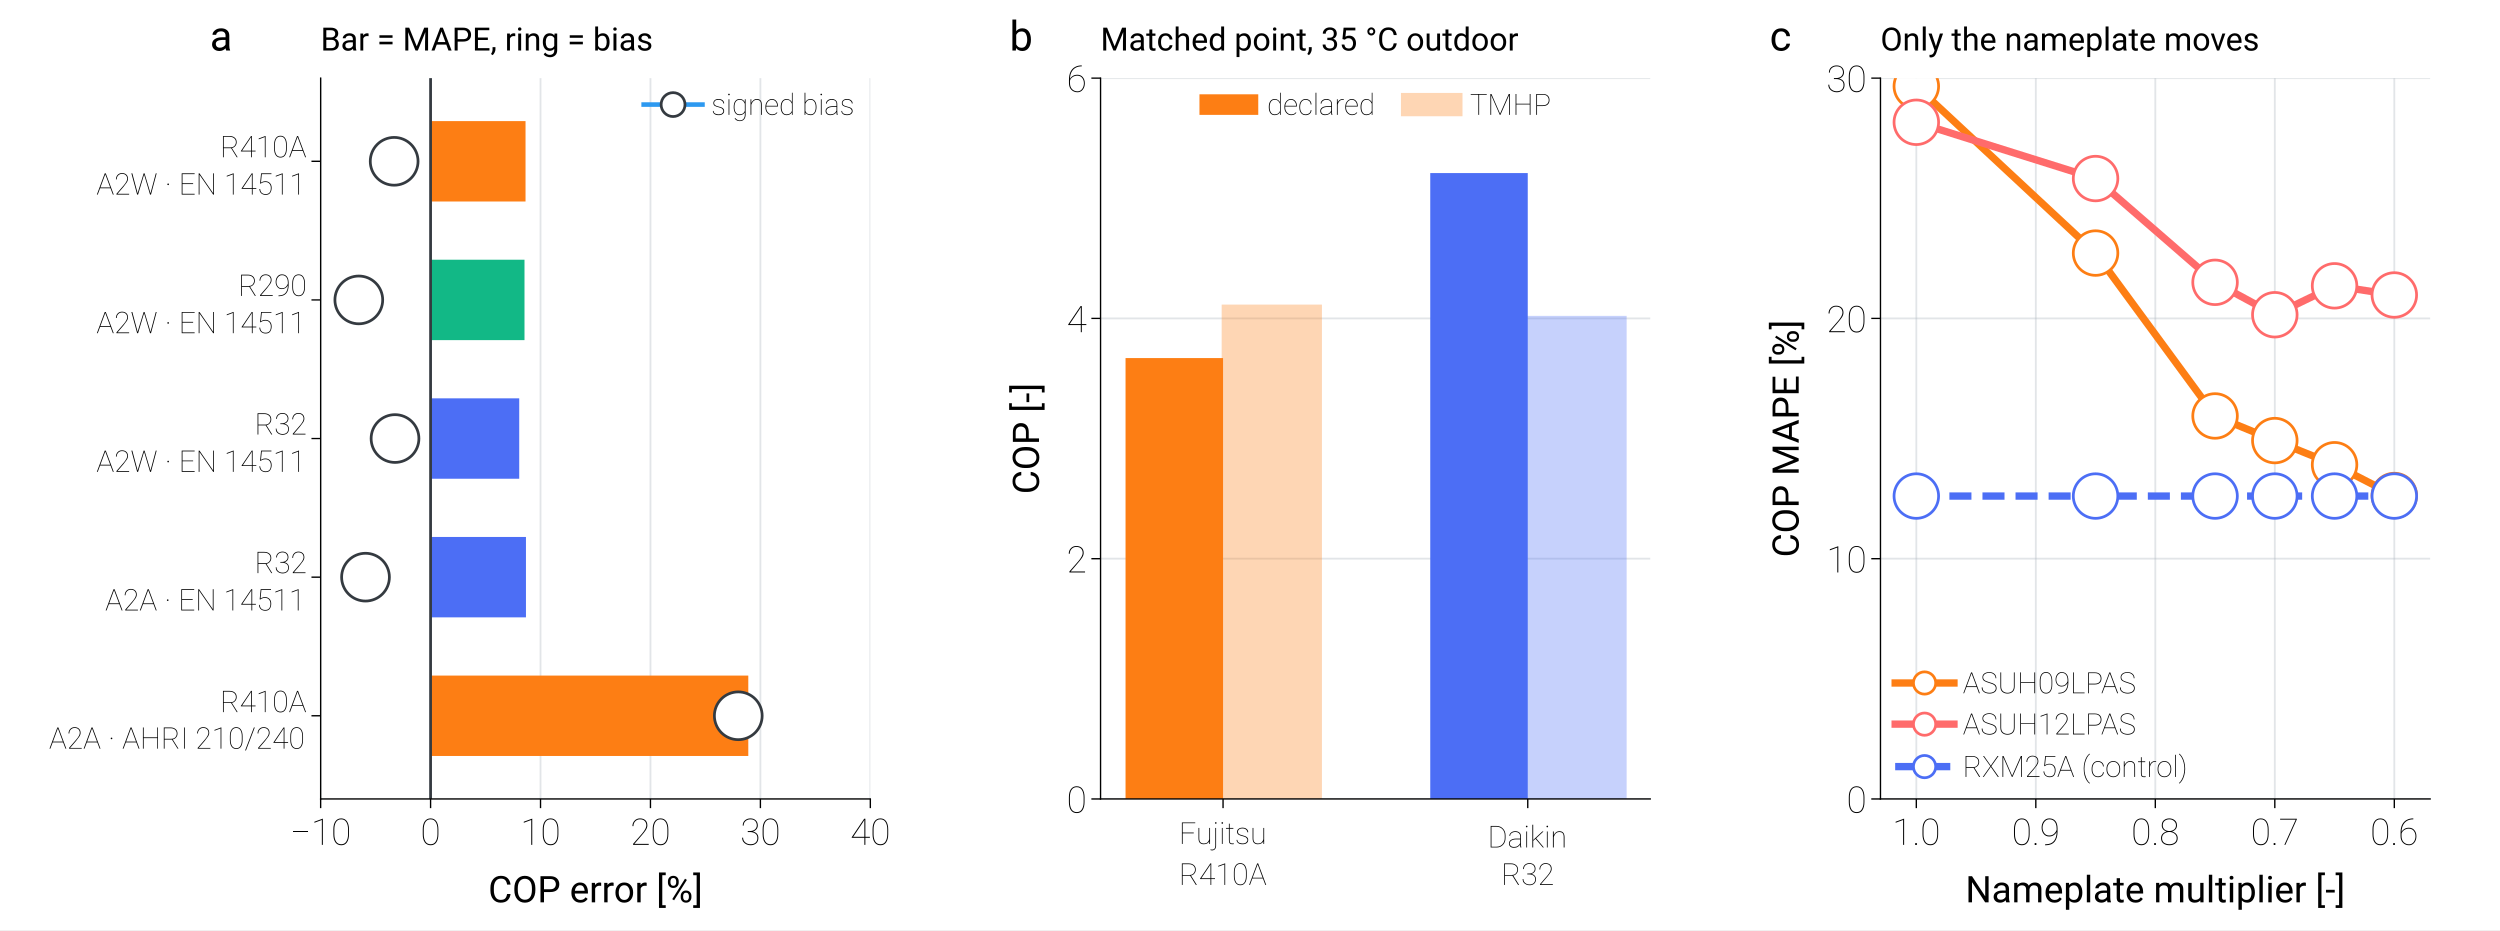
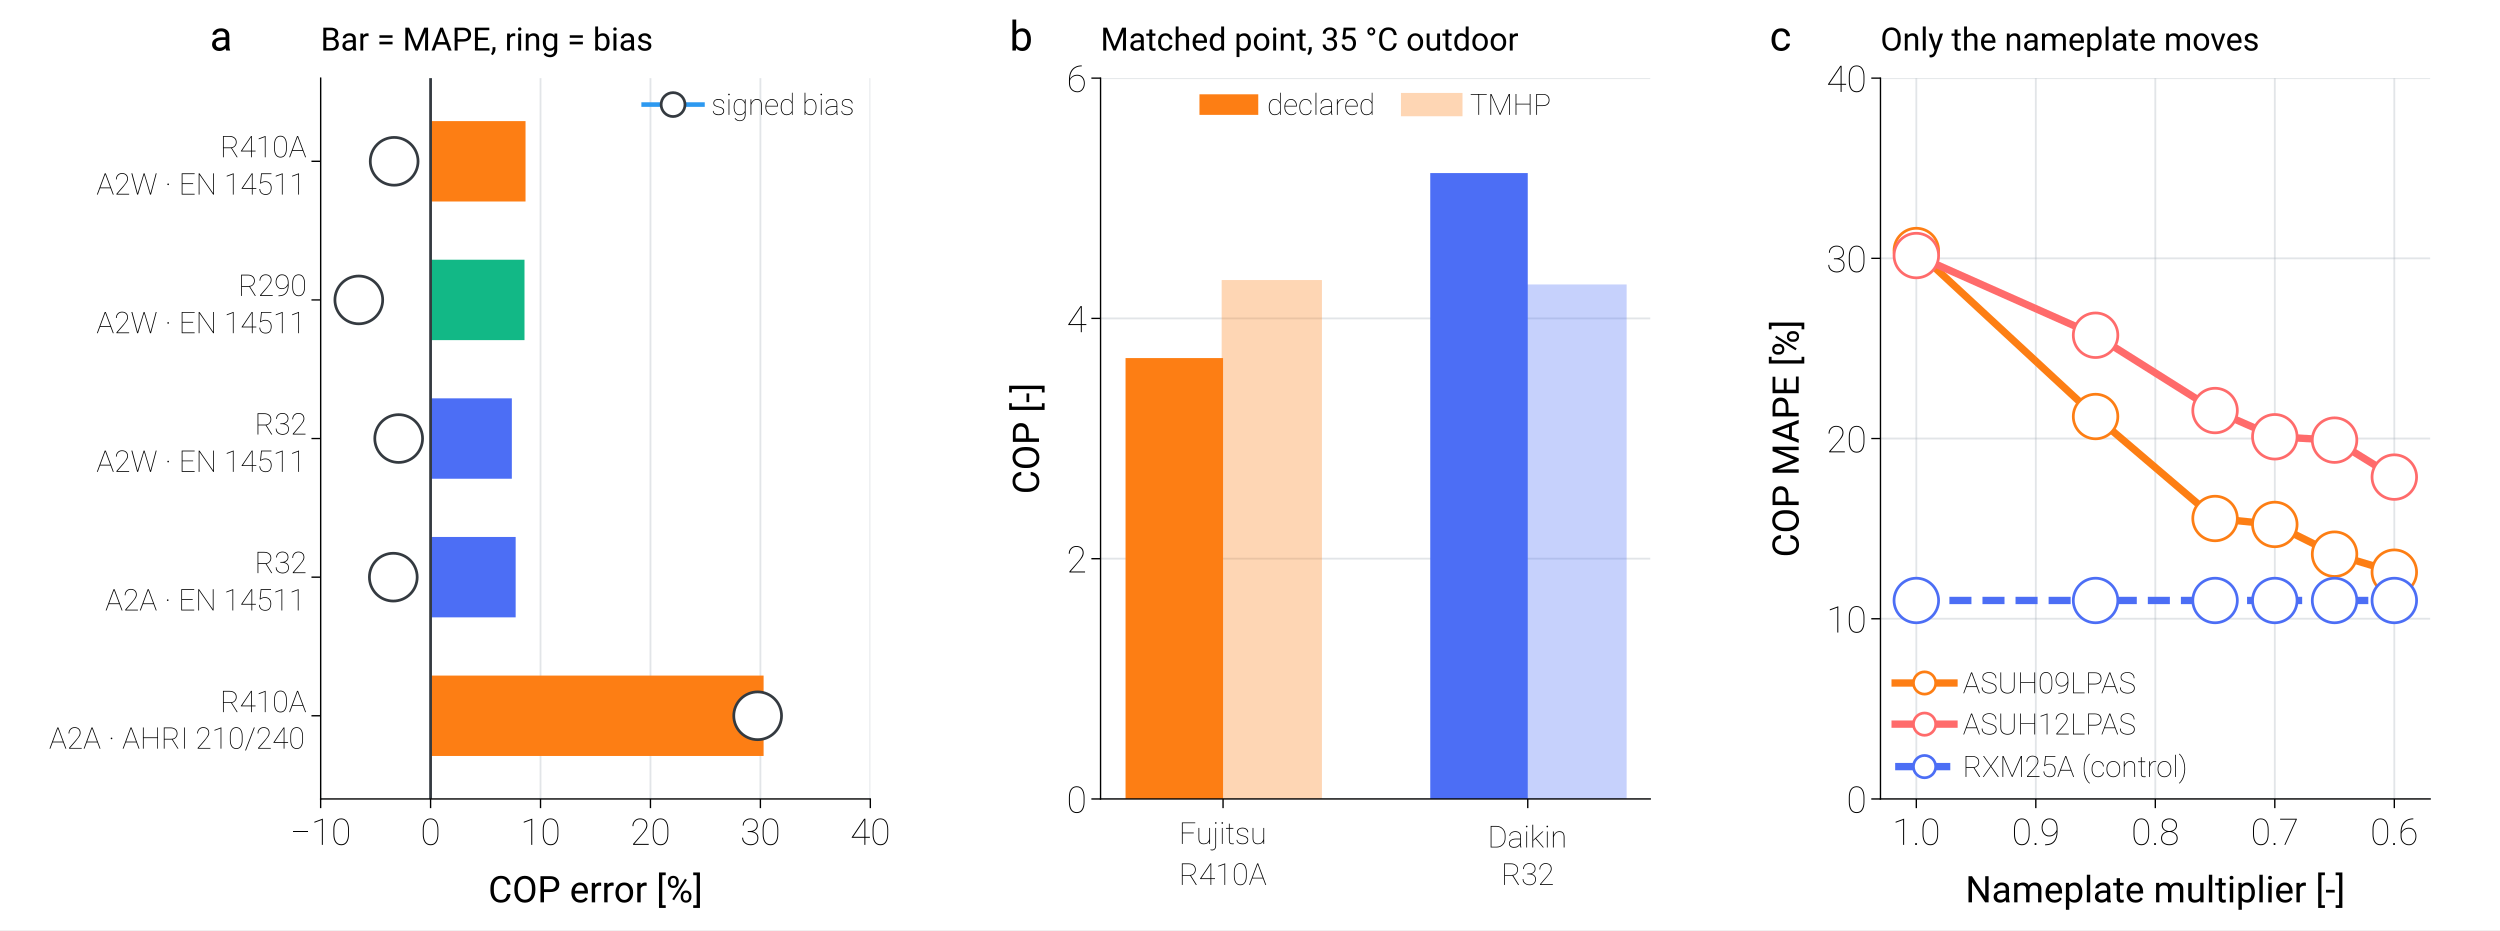
<svg xmlns="http://www.w3.org/2000/svg" xmlns:xlink="http://www.w3.org/1999/xlink" width="544.252pt" height="202.462pt" viewBox="0 0 544.252 202.462" version="1.1">
  <defs>
    <style type="text/css">*{stroke-linejoin: round; stroke-linecap: butt}</style>
  </defs>
  <g id="figure_1">
    <g id="patch_1">
      <path d="M 0 202.462  L 544.252 202.462  L 544.252 0  L 0 0  z " style="fill: #ffffff" />
    </g>
    <g id="axes_1">
      <g id="patch_2">
        <path d="M 69.805 173.932  L 189.472 173.932  L 189.472 17.009  L 69.805 17.009  z " style="fill: #ffffff" />
      </g>
      <g id="matplotlib.axis_1">
        <g id="xtick_1">
          <g id="line2d_1">
            <path d="M 69.805 173.932  L 69.805 17.009  " clip-path="url(#pc2505b6e0c)" style="fill: none; stroke: #adb5bd; stroke-opacity: 0.35; stroke-width: 0.4; stroke-linecap: square" />
          </g>
          <g id="line2d_2">
            <defs>
              <path id="m1edd14b12d" d="M 0 0  L 0 2  " style="stroke: #000000; stroke-width: 0.3" />
            </defs>
            <g>
              <use xlink:href="#m1edd14b12d" x="69.805" y="173.932" style="stroke: #000000; stroke-width: 0.3" />
            </g>
          </g>
          <g id="text_1">
            <text style="font-weight: 200; font-size: 8px; font-family: 'Roboto', 'Inter', 'Paperlogy', 'Noto Sans CJK KR', 'Pretendard', 'Noto Sans Math', 'Noto Sans Symbols', 'Noto Sans Symbols 2', sans-serif; text-anchor: middle" x="69.805" y="183.932" transform="rotate(-0 69.80504 183.9325)">−10</text>
          </g>
        </g>
        <g id="xtick_2">
          <g id="line2d_3">
            <path d="M 93.738 173.932  L 93.738 17.009  " clip-path="url(#pc2505b6e0c)" style="fill: none; stroke: #adb5bd; stroke-opacity: 0.35; stroke-width: 0.4; stroke-linecap: square" />
          </g>
          <g id="line2d_4">
            <g>
              <use xlink:href="#m1edd14b12d" x="93.738" y="173.932" style="stroke: #000000; stroke-width: 0.3" />
            </g>
          </g>
          <g id="text_2">
            <text style="font-weight: 200; font-size: 8px; font-family: 'Roboto', 'Inter', 'Paperlogy', 'Noto Sans CJK KR', 'Pretendard', 'Noto Sans Math', 'Noto Sans Symbols', 'Noto Sans Symbols 2', sans-serif; text-anchor: middle" x="93.738" y="183.932" transform="rotate(-0 93.7385 183.9325)">0</text>
          </g>
        </g>
        <g id="xtick_3">
          <g id="line2d_5">
            <path d="M 117.672 173.932  L 117.672 17.009  " clip-path="url(#pc2505b6e0c)" style="fill: none; stroke: #adb5bd; stroke-opacity: 0.35; stroke-width: 0.4; stroke-linecap: square" />
          </g>
          <g id="line2d_6">
            <g>
              <use xlink:href="#m1edd14b12d" x="117.672" y="173.932" style="stroke: #000000; stroke-width: 0.3" />
            </g>
          </g>
          <g id="text_3">
            <text style="font-weight: 200; font-size: 8px; font-family: 'Roboto', 'Inter', 'Paperlogy', 'Noto Sans CJK KR', 'Pretendard', 'Noto Sans Math', 'Noto Sans Symbols', 'Noto Sans Symbols 2', sans-serif; text-anchor: middle" x="117.672" y="183.932" transform="rotate(-0 117.672 183.9325)">10</text>
          </g>
        </g>
        <g id="xtick_4">
          <g id="line2d_7">
            <path d="M 141.605 173.932  L 141.605 17.009  " clip-path="url(#pc2505b6e0c)" style="fill: none; stroke: #adb5bd; stroke-opacity: 0.35; stroke-width: 0.4; stroke-linecap: square" />
          </g>
          <g id="line2d_8">
            <g>
              <use xlink:href="#m1edd14b12d" x="141.605" y="173.932" style="stroke: #000000; stroke-width: 0.3" />
            </g>
          </g>
          <g id="text_4">
            <text style="font-weight: 200; font-size: 8px; font-family: 'Roboto', 'Inter', 'Paperlogy', 'Noto Sans CJK KR', 'Pretendard', 'Noto Sans Math', 'Noto Sans Symbols', 'Noto Sans Symbols 2', sans-serif; text-anchor: middle" x="141.605" y="183.932" transform="rotate(-0 141.6054 183.9325)">20</text>
          </g>
        </g>
        <g id="xtick_5">
          <g id="line2d_9">
            <path d="M 165.539 173.932  L 165.539 17.009  " clip-path="url(#pc2505b6e0c)" style="fill: none; stroke: #adb5bd; stroke-opacity: 0.35; stroke-width: 0.4; stroke-linecap: square" />
          </g>
          <g id="line2d_10">
            <g>
              <use xlink:href="#m1edd14b12d" x="165.539" y="173.932" style="stroke: #000000; stroke-width: 0.3" />
            </g>
          </g>
          <g id="text_5">
            <text style="font-weight: 200; font-size: 8px; font-family: 'Roboto', 'Inter', 'Paperlogy', 'Noto Sans CJK KR', 'Pretendard', 'Noto Sans Math', 'Noto Sans Symbols', 'Noto Sans Symbols 2', sans-serif; text-anchor: middle" x="165.539" y="183.932" transform="rotate(-0 165.5389 183.9325)">30</text>
          </g>
        </g>
        <g id="xtick_6">
          <g id="line2d_11">
            <path d="M 189.472 173.932  L 189.472 17.009  " clip-path="url(#pc2505b6e0c)" style="fill: none; stroke: #adb5bd; stroke-opacity: 0.35; stroke-width: 0.4; stroke-linecap: square" />
          </g>
          <g id="line2d_12">
            <g>
              <use xlink:href="#m1edd14b12d" x="189.472" y="173.932" style="stroke: #000000; stroke-width: 0.3" />
            </g>
          </g>
          <g id="text_6">
            <text style="font-weight: 200; font-size: 8px; font-family: 'Roboto', 'Inter', 'Paperlogy', 'Noto Sans CJK KR', 'Pretendard', 'Noto Sans Math', 'Noto Sans Symbols', 'Noto Sans Symbols 2', sans-serif; text-anchor: middle" x="189.472" y="183.932" transform="rotate(-0 189.4723 183.9325)">40</text>
          </g>
        </g>
        <g id="text_7">
          <text style="font-size: 8px; font-family: 'Roboto', 'Inter', 'Paperlogy', 'Noto Sans CJK KR', 'Pretendard', 'Noto Sans Math', 'Noto Sans Symbols', 'Noto Sans Symbols 2', sans-serif; text-anchor: middle" x="129.639" y="196.432" transform="rotate(-0 129.6387 196.4325)">COP error [%]</text>
        </g>
      </g>
      <g id="matplotlib.axis_2">
        <g id="ytick_1">
          <g id="line2d_13">
            <defs>
              <path id="mc62a584cbe" d="M 0 0  L -2 0  " style="stroke: #000000; stroke-width: 0.3" />
            </defs>
            <g>
              <use xlink:href="#mc62a584cbe" x="69.805" y="155.826" style="stroke: #000000; stroke-width: 0.3" />
            </g>
          </g>
          <g id="text_8">
            <text style="font-weight: 200; font-size: 6.5px; font-family: 'Roboto', 'Inter', 'Paperlogy', 'Noto Sans CJK KR', 'Pretendard', 'Noto Sans Math', 'Noto Sans Symbols', 'Noto Sans Symbols 2', sans-serif" transform="translate(47.91645 155.034)">R410A</text>
            <text style="font-weight: 200; font-size: 6.5px; font-family: 'Roboto', 'Inter', 'Paperlogy', 'Noto Sans CJK KR', 'Pretendard', 'Noto Sans Math', 'Noto Sans Symbols', 'Noto Sans Symbols 2', sans-serif" transform="translate(10.66027 162.9925)">A2A · AHRI 210/240</text>
          </g>
        </g>
        <g id="ytick_2">
          <g id="line2d_14">
            <g>
              <use xlink:href="#mc62a584cbe" x="69.805" y="125.648" style="stroke: #000000; stroke-width: 0.3" />
            </g>
          </g>
          <g id="text_9">
            <text style="font-weight: 200; font-size: 6.5px; font-family: 'Roboto', 'Inter', 'Paperlogy', 'Noto Sans CJK KR', 'Pretendard', 'Noto Sans Math', 'Noto Sans Symbols', 'Noto Sans Symbols 2', sans-serif" transform="translate(55.44527 124.7724)">R32</text>
            <text style="font-weight: 200; font-size: 6.5px; font-family: 'Roboto', 'Inter', 'Paperlogy', 'Noto Sans CJK KR', 'Pretendard', 'Noto Sans Math', 'Noto Sans Symbols', 'Noto Sans Symbols 2', sans-serif" transform="translate(22.89246 132.8974)">A2A · EN 14511</text>
          </g>
        </g>
        <g id="ytick_3">
          <g id="line2d_15">
            <g>
              <use xlink:href="#mc62a584cbe" x="69.805" y="95.471" style="stroke: #000000; stroke-width: 0.3" />
            </g>
          </g>
          <g id="text_10">
            <text style="font-weight: 200; font-size: 6.5px; font-family: 'Roboto', 'Inter', 'Paperlogy', 'Noto Sans CJK KR', 'Pretendard', 'Noto Sans Math', 'Noto Sans Symbols', 'Noto Sans Symbols 2', sans-serif" transform="translate(55.44527 94.59489)">R32</text>
            <text style="font-weight: 200; font-size: 6.5px; font-family: 'Roboto', 'Inter', 'Paperlogy', 'Noto Sans CJK KR', 'Pretendard', 'Noto Sans Math', 'Noto Sans Symbols', 'Noto Sans Symbols 2', sans-serif" transform="translate(20.97902 102.7199)">A2W · EN 14511</text>
          </g>
        </g>
        <g id="ytick_4">
          <g id="line2d_16">
            <g>
              <use xlink:href="#mc62a584cbe" x="69.805" y="65.293" style="stroke: #000000; stroke-width: 0.3" />
            </g>
          </g>
          <g id="text_11">
            <text style="font-weight: 200; font-size: 6.5px; font-family: 'Roboto', 'Inter', 'Paperlogy', 'Noto Sans CJK KR', 'Pretendard', 'Noto Sans Math', 'Noto Sans Symbols', 'Noto Sans Symbols 2', sans-serif" transform="translate(51.86824 64.41886)">R290</text>
            <text style="font-weight: 200; font-size: 6.5px; font-family: 'Roboto', 'Inter', 'Paperlogy', 'Noto Sans CJK KR', 'Pretendard', 'Noto Sans Math', 'Noto Sans Symbols', 'Noto Sans Symbols 2', sans-serif" transform="translate(20.97902 72.54234)">A2W · EN 14511</text>
          </g>
        </g>
        <g id="ytick_5">
          <g id="line2d_17">
            <g>
              <use xlink:href="#mc62a584cbe" x="69.805" y="35.116" style="stroke: #000000; stroke-width: 0.3" />
            </g>
          </g>
          <g id="text_12">
            <text style="font-weight: 200; font-size: 6.5px; font-family: 'Roboto', 'Inter', 'Paperlogy', 'Noto Sans CJK KR', 'Pretendard', 'Noto Sans Math', 'Noto Sans Symbols', 'Noto Sans Symbols 2', sans-serif" transform="translate(47.91645 34.24131)">R410A</text>
            <text style="font-weight: 200; font-size: 6.5px; font-family: 'Roboto', 'Inter', 'Paperlogy', 'Noto Sans CJK KR', 'Pretendard', 'Noto Sans Math', 'Noto Sans Symbols', 'Noto Sans Symbols 2', sans-serif" transform="translate(20.97902 42.36479)">A2W · EN 14511</text>
          </g>
        </g>
      </g>
      <g id="patch_3">
        <path d="M 93.738 43.867  L 114.409 43.867  L 114.409 26.364  L 93.738 26.364  z " clip-path="url(#pc2505b6e0c)" style="fill: #fd7e14" />
      </g>
      <g id="patch_4">
        <path d="M 93.738 74.045  L 114.183 74.045  L 114.183 56.542  L 93.738 56.542  z " clip-path="url(#pc2505b6e0c)" style="fill: #12b886" />
      </g>
      <g id="patch_5">
-         <path d="M 93.738 104.222  L 113.036 104.222  L 113.036 86.719  L 93.738 86.719  z " clip-path="url(#pc2505b6e0c)" style="fill: #4c6ef5" />
+         <path d="M 93.738 104.222  L 111.429 104.222  L 111.429 86.719  L 93.738 86.719  z " clip-path="url(#pc2505b6e0c)" style="fill: #4c6ef5" />
      </g>
      <g id="patch_6">
-         <path d="M 93.738 134.4  L 114.501 134.4  L 114.501 116.897  L 93.738 116.897  z " clip-path="url(#pc2505b6e0c)" style="fill: #4c6ef5" />
+         <path d="M 93.738 134.4  L 112.26 134.4  L 112.26 116.897  L 93.738 116.897  z " clip-path="url(#pc2505b6e0c)" style="fill: #4c6ef5" />
      </g>
      <g id="patch_7">
-         <path d="M 93.738 164.577  L 162.904 164.577  L 162.904 147.074  L 93.738 147.074  z " clip-path="url(#pc2505b6e0c)" style="fill: #fd7e14" />
+         <path d="M 93.738 164.577  L 166.237 164.577  L 166.237 147.074  L 93.738 147.074  z " clip-path="url(#pc2505b6e0c)" style="fill: #fd7e14" />
      </g>
      <g id="line2d_18">
        <path d="M 93.738 173.932  L 93.738 17.009  " clip-path="url(#pc2505b6e0c)" style="fill: none; stroke: #343a40; stroke-width: 0.6; stroke-linecap: square" />
      </g>
      <g id="patch_8">
        <path d="M 69.805 173.932  L 69.805 17.009  " style="fill: none; stroke: #000000; stroke-width: 0.3; stroke-linejoin: miter; stroke-linecap: square" />
      </g>
      <g id="patch_9">
        <path d="M 69.805 173.932  L 189.472 173.932  " style="fill: none; stroke: #000000; stroke-width: 0.3; stroke-linejoin: miter; stroke-linecap: square" />
      </g>
      <g id="text_13">
        <text style="font-size: 9px; font-family: 'Roboto', 'Inter', 'Paperlogy', 'Noto Sans CJK KR', 'Pretendard', 'Noto Sans Math', 'Noto Sans Symbols', 'Noto Sans Symbols 2', sans-serif; text-anchor: start" x="45.685" y="11.009" transform="rotate(-0 45.68504 11.00924)">a</text>
      </g>
      <g id="text_14">
        <text style="font-size: 7px; font-family: 'Roboto', 'Inter', 'Paperlogy', 'Noto Sans CJK KR', 'Pretendard', 'Noto Sans Math', 'Noto Sans Symbols', 'Noto Sans Symbols 2', sans-serif; text-anchor: start" x="69.805" y="11.009" transform="rotate(-0 69.80504 11.00924)">Bar = MAPE, ring = bias</text>
      </g>
      <g id="line2d_19">
        <path d="M 85.808 35.116  " clip-path="url(#pc2505b6e0c)" style="fill: none; stroke: #2d99f0; stroke-linecap: square" />
        <defs>
          <path id="m2e7c116a3d" d="M 0 5.2  C 1.379 5.2 2.702 4.652 3.677 3.677  C 4.652 2.702 5.2 1.379 5.2 0  C 5.2 -1.379 4.652 -2.702 3.677 -3.677  C 2.702 -4.652 1.379 -5.2 0 -5.2  C -1.379 -5.2 -2.702 -4.652 -3.677 -3.677  C -4.652 -2.702 -5.2 -1.379 -5.2 0  C -5.2 1.379 -4.652 2.702 -3.677 3.677  C -2.702 4.652 -1.379 5.2 0 5.2  z " style="stroke: #343a40; stroke-width: 0.6" />
        </defs>
        <g clip-path="url(#pc2505b6e0c)">
          <use xlink:href="#m2e7c116a3d" x="85.808" y="35.116" style="fill: #ffffff; stroke: #343a40; stroke-width: 0.6" />
        </g>
      </g>
      <g id="line2d_20">
        <path d="M 78.111 65.293  " clip-path="url(#pc2505b6e0c)" style="fill: none; stroke: #e24f26; stroke-linecap: square" />
        <g clip-path="url(#pc2505b6e0c)">
          <use xlink:href="#m2e7c116a3d" x="78.111" y="65.293" style="fill: #ffffff; stroke: #343a40; stroke-width: 0.6" />
        </g>
      </g>
      <g id="line2d_21">
-         <path d="M 85.995 95.471  " clip-path="url(#pc2505b6e0c)" style="fill: none; stroke: #4fd067; stroke-linecap: square" />
+         <path d="M 86.792 95.471  " clip-path="url(#pc2505b6e0c)" style="fill: none; stroke: #4fd067; stroke-linecap: square" />
        <g clip-path="url(#pc2505b6e0c)">
-           <use xlink:href="#m2e7c116a3d" x="85.995" y="95.471" style="fill: #ffffff; stroke: #343a40; stroke-width: 0.6" />
+           <use xlink:href="#m2e7c116a3d" x="86.792" y="95.471" style="fill: #ffffff; stroke: #343a40; stroke-width: 0.6" />
        </g>
      </g>
      <g id="line2d_22">
-         <path d="M 79.571 125.648  " clip-path="url(#pc2505b6e0c)" style="fill: none; stroke: #fea6c5; stroke-linecap: square" />
+         <path d="M 85.621 125.648  " clip-path="url(#pc2505b6e0c)" style="fill: none; stroke: #fea6c5; stroke-linecap: square" />
        <g clip-path="url(#pc2505b6e0c)">
-           <use xlink:href="#m2e7c116a3d" x="79.571" y="125.648" style="fill: #ffffff; stroke: #343a40; stroke-width: 0.6" />
+           <use xlink:href="#m2e7c116a3d" x="85.621" y="125.648" style="fill: #ffffff; stroke: #343a40; stroke-width: 0.6" />
        </g>
      </g>
      <g id="line2d_23">
-         <path d="M 160.722 155.826  " clip-path="url(#pc2505b6e0c)" style="fill: none; stroke: #f38500; stroke-linecap: square" />
+         <path d="M 164.941 155.826  " clip-path="url(#pc2505b6e0c)" style="fill: none; stroke: #f38500; stroke-linecap: square" />
        <g clip-path="url(#pc2505b6e0c)">
-           <use xlink:href="#m2e7c116a3d" x="160.722" y="155.826" style="fill: #ffffff; stroke: #343a40; stroke-width: 0.6" />
+           <use xlink:href="#m2e7c116a3d" x="164.941" y="155.826" style="fill: #ffffff; stroke: #343a40; stroke-width: 0.6" />
        </g>
      </g>
      <g id="legend_1">
        <g id="line2d_24">
          <path d="M 140.127 22.769  L 146.527 22.769  L 152.927 22.769  " style="fill: none; stroke: #2d99f0; stroke-linecap: square" />
          <defs>
            <path id="m112db36486" d="M 0 2.6  C 0.69 2.6 1.351 2.326 1.838 1.838  C 2.326 1.351 2.6 0.69 2.6 0  C 2.6 -0.69 2.326 -1.351 1.838 -1.838  C 1.351 -2.326 0.69 -2.6 0 -2.6  C -0.69 -2.6 -1.351 -2.326 -1.838 -1.838  C -2.326 -1.351 -2.6 -0.69 -2.6 0  C -2.6 0.69 -2.326 1.351 -1.838 1.838  C -1.351 2.326 -0.69 2.6 0 2.6  z " style="stroke: #343a40; stroke-width: 0.6" />
          </defs>
          <g>
            <use xlink:href="#m112db36486" x="146.527" y="22.769" style="fill: #ffffff; stroke: #343a40; stroke-width: 0.6" />
          </g>
        </g>
        <g id="text_15">
          <text style="font-weight: 200; font-size: 6.4px; font-family: 'Roboto', 'Inter', 'Paperlogy', 'Noto Sans CJK KR', 'Pretendard', 'Noto Sans Math', 'Noto Sans Symbols', 'Noto Sans Symbols 2', sans-serif; text-anchor: start" x="154.847" y="25.009" transform="rotate(-0 154.8473 25.00924)">signed bias</text>
        </g>
      </g>
    </g>
    <g id="axes_2">
      <g id="patch_10">
        <path d="M 239.592 173.932  L 359.26 173.932  L 359.26 17.009  L 239.592 17.009  z " style="fill: #ffffff" />
      </g>
      <g id="matplotlib.axis_3">
        <g id="xtick_7">
          <g id="line2d_25">
            <g>
              <use xlink:href="#m1edd14b12d" x="266.259" y="173.932" style="stroke: #000000; stroke-width: 0.3" />
            </g>
          </g>
          <g id="text_16">
            <text style="font-weight: 200; font-size: 6.6px; font-family: 'Roboto', 'Inter', 'Paperlogy', 'Noto Sans CJK KR', 'Pretendard', 'Noto Sans Math', 'Noto Sans Symbols', 'Noto Sans Symbols 2', sans-serif" transform="translate(256.6599 183.7317)">Fujitsu</text>
            <text style="font-weight: 200; font-size: 6.6px; font-family: 'Roboto', 'Inter', 'Paperlogy', 'Noto Sans CJK KR', 'Pretendard', 'Noto Sans Math', 'Noto Sans Symbols', 'Noto Sans Symbols 2', sans-serif" transform="translate(256.6692 192.6551)">R410A</text>
          </g>
        </g>
        <g id="xtick_8">
          <g id="line2d_26">
            <g>
              <use xlink:href="#m1edd14b12d" x="332.593" y="173.932" style="stroke: #000000; stroke-width: 0.3" />
            </g>
          </g>
          <g id="text_17">
            <text style="font-weight: 200; font-size: 6.6px; font-family: 'Roboto', 'Inter', 'Paperlogy', 'Noto Sans CJK KR', 'Pretendard', 'Noto Sans Math', 'Noto Sans Symbols', 'Noto Sans Symbols 2', sans-serif" transform="translate(323.8802 184.5)">Daikin</text>
            <text style="font-weight: 200; font-size: 6.6px; font-family: 'Roboto', 'Inter', 'Paperlogy', 'Noto Sans CJK KR', 'Pretendard', 'Noto Sans Math', 'Noto Sans Symbols', 'Noto Sans Symbols 2', sans-serif" transform="translate(326.8259 192.6536)">R32</text>
          </g>
        </g>
      </g>
      <g id="matplotlib.axis_4">
        <g id="ytick_6">
          <g id="line2d_27">
            <path d="M 239.592 173.932  L 359.26 173.932  " clip-path="url(#p7ec20fde37)" style="fill: none; stroke: #adb5bd; stroke-opacity: 0.35; stroke-width: 0.4; stroke-linecap: square" />
          </g>
          <g id="line2d_28">
            <g>
              <use xlink:href="#mc62a584cbe" x="239.592" y="173.932" style="stroke: #000000; stroke-width: 0.3" />
            </g>
          </g>
          <g id="text_18">
            <text style="font-weight: 200; font-size: 8px; font-family: 'Roboto', 'Inter', 'Paperlogy', 'Noto Sans CJK KR', 'Pretendard', 'Noto Sans Math', 'Noto Sans Symbols', 'Noto Sans Symbols 2', sans-serif; text-anchor: end" x="236.592" y="176.932" transform="rotate(-0 236.5923 176.9325)">0</text>
          </g>
        </g>
        <g id="ytick_7">
          <g id="line2d_29">
            <path d="M 239.592 121.625  L 359.26 121.625  " clip-path="url(#p7ec20fde37)" style="fill: none; stroke: #adb5bd; stroke-opacity: 0.35; stroke-width: 0.4; stroke-linecap: square" />
          </g>
          <g id="line2d_30">
            <g>
              <use xlink:href="#mc62a584cbe" x="239.592" y="121.625" style="stroke: #000000; stroke-width: 0.3" />
            </g>
          </g>
          <g id="text_19">
            <text style="font-weight: 200; font-size: 8px; font-family: 'Roboto', 'Inter', 'Paperlogy', 'Noto Sans CJK KR', 'Pretendard', 'Noto Sans Math', 'Noto Sans Symbols', 'Noto Sans Symbols 2', sans-serif; text-anchor: end" x="236.592" y="124.625" transform="rotate(-0 236.5923 124.6247)">2</text>
          </g>
        </g>
        <g id="ytick_8">
          <g id="line2d_31">
            <path d="M 239.592 69.317  L 359.26 69.317  " clip-path="url(#p7ec20fde37)" style="fill: none; stroke: #adb5bd; stroke-opacity: 0.35; stroke-width: 0.4; stroke-linecap: square" />
          </g>
          <g id="line2d_32">
            <g>
              <use xlink:href="#mc62a584cbe" x="239.592" y="69.317" style="stroke: #000000; stroke-width: 0.3" />
            </g>
          </g>
          <g id="text_20">
            <text style="font-weight: 200; font-size: 8px; font-family: 'Roboto', 'Inter', 'Paperlogy', 'Noto Sans CJK KR', 'Pretendard', 'Noto Sans Math', 'Noto Sans Symbols', 'Noto Sans Symbols 2', sans-serif; text-anchor: end" x="236.592" y="72.317" transform="rotate(-0 236.5923 72.31699)">4</text>
          </g>
        </g>
        <g id="ytick_9">
          <g id="line2d_33">
            <path d="M 239.592 17.009  L 359.26 17.009  " clip-path="url(#p7ec20fde37)" style="fill: none; stroke: #adb5bd; stroke-opacity: 0.35; stroke-width: 0.4; stroke-linecap: square" />
          </g>
          <g id="line2d_34">
            <g>
              <use xlink:href="#mc62a584cbe" x="239.592" y="17.009" style="stroke: #000000; stroke-width: 0.3" />
            </g>
          </g>
          <g id="text_21">
            <text style="font-weight: 200; font-size: 8px; font-family: 'Roboto', 'Inter', 'Paperlogy', 'Noto Sans CJK KR', 'Pretendard', 'Noto Sans Math', 'Noto Sans Symbols', 'Noto Sans Symbols 2', sans-serif; text-anchor: end" x="236.592" y="20.009" transform="rotate(-0 236.5923 20.00924)">6</text>
          </g>
        </g>
        <g id="text_22">
          <text style="font-size: 8px; font-family: 'Roboto', 'Inter', 'Paperlogy', 'Noto Sans CJK KR', 'Pretendard', 'Noto Sans Math', 'Noto Sans Symbols', 'Noto Sans Symbols 2', sans-serif; text-anchor: middle" x="226.19" y="95.471" transform="rotate(-90 226.1898 95.47087)">COP [-]</text>
        </g>
      </g>
      <g id="patch_11">
        <path d="M 245.032 173.932  L 266.259 173.932  L 266.259 77.948  L 245.032 77.948  z " clip-path="url(#p7ec20fde37)" style="fill: #fd7e14" />
      </g>
      <g id="patch_12">
-         <path d="M 266.259 173.932  L 287.486 173.932  L 287.486 66.609  L 266.259 66.609  z " clip-path="url(#p7ec20fde37)" style="fill: #fd7e14; opacity: 0.32; stroke: #fd7e14; stroke-width: 0.6; stroke-linejoin: miter" />
+         <path d="M 266.259 173.932  L 287.486 173.932  L 287.486 61.267  L 266.259 61.267  z " clip-path="url(#p7ec20fde37)" style="fill: #fd7e14; opacity: 0.32; stroke: #fd7e14; stroke-width: 0.6; stroke-linejoin: miter" />
      </g>
      <g id="patch_13">
        <path d="M 311.366 173.932  L 332.593 173.932  L 332.593 37.671  L 311.366 37.671  z " clip-path="url(#p7ec20fde37)" style="fill: #4c6ef5" />
      </g>
      <g id="patch_14">
-         <path d="M 332.593 173.932  L 353.82 173.932  L 353.82 69.065  L 332.593 69.065  z " clip-path="url(#p7ec20fde37)" style="fill: #4c6ef5; opacity: 0.32; stroke: #4c6ef5; stroke-width: 0.6; stroke-linejoin: miter" />
+         <path d="M 332.593 173.932  L 353.82 173.932  L 353.82 62.228  L 332.593 62.228  z " clip-path="url(#p7ec20fde37)" style="fill: #4c6ef5; opacity: 0.32; stroke: #4c6ef5; stroke-width: 0.6; stroke-linejoin: miter" />
      </g>
      <g id="patch_15">
        <path d="M 239.592 173.932  L 239.592 17.009  " style="fill: none; stroke: #000000; stroke-width: 0.3; stroke-linejoin: miter; stroke-linecap: square" />
      </g>
      <g id="patch_16">
        <path d="M 239.592 173.932  L 359.26 173.932  " style="fill: none; stroke: #000000; stroke-width: 0.3; stroke-linejoin: miter; stroke-linecap: square" />
      </g>
      <g id="text_23">
        <text style="font-size: 9px; font-family: 'Roboto', 'Inter', 'Paperlogy', 'Noto Sans CJK KR', 'Pretendard', 'Noto Sans Math', 'Noto Sans Symbols', 'Noto Sans Symbols 2', sans-serif; text-anchor: start" x="219.792" y="11.009" transform="rotate(-0 219.7923 11.00924)">b</text>
      </g>
      <g id="text_24">
        <text style="font-size: 7px; font-family: 'Roboto', 'Inter', 'Paperlogy', 'Noto Sans CJK KR', 'Pretendard', 'Noto Sans Math', 'Noto Sans Symbols', 'Noto Sans Symbols 2', sans-serif; text-anchor: start" x="239.592" y="11.009" transform="rotate(-0 239.5923 11.00924)">Matched point, 35 °C outdoor</text>
      </g>
      <g id="legend_2">
        <g id="patch_17">
          <path d="M 261.124 25.009  L 273.924 25.009  L 273.924 20.529  L 261.124 20.529  z " style="fill: #fd7e14" />
        </g>
        <g id="text_25">
          <text style="font-weight: 200; font-size: 6.4px; font-family: 'Roboto', 'Inter', 'Paperlogy', 'Noto Sans CJK KR', 'Pretendard', 'Noto Sans Math', 'Noto Sans Symbols', 'Noto Sans Symbols 2', sans-serif; text-anchor: start" x="275.844" y="25.009" transform="rotate(-0 275.8445 25.00924)">declared</text>
        </g>
        <g id="patch_18">
          <path d="M 305.289 25.009  L 318.089 25.009  L 318.089 20.529  L 305.289 20.529  z " style="fill: #fd7e14; opacity: 0.32; stroke: #fd7e14; stroke-width: 0.6; stroke-linejoin: miter" />
        </g>
        <g id="text_26">
          <text style="font-weight: 200; font-size: 6.4px; font-family: 'Roboto', 'Inter', 'Paperlogy', 'Noto Sans CJK KR', 'Pretendard', 'Noto Sans Math', 'Noto Sans Symbols', 'Noto Sans Symbols 2', sans-serif; text-anchor: start" x="320.009" y="25.009" transform="rotate(-0 320.0095 25.00924)">TMHP</text>
        </g>
      </g>
    </g>
    <g id="axes_3">
      <g id="patch_19">
        <path d="M 409.38 173.932  L 529.047 173.932  L 529.047 17.009  L 409.38 17.009  z " style="fill: #ffffff" />
      </g>
      <g id="matplotlib.axis_5">
        <g id="xtick_9">
          <g id="line2d_35">
            <path d="M 521.243 173.932  L 521.243 17.009  " clip-path="url(#p38279dca94)" style="fill: none; stroke: #adb5bd; stroke-opacity: 0.35; stroke-width: 0.4; stroke-linecap: square" />
          </g>
          <g id="line2d_36">
            <g>
              <use xlink:href="#m1edd14b12d" x="521.243" y="173.932" style="stroke: #000000; stroke-width: 0.3" />
            </g>
          </g>
          <g id="text_27">
            <text style="font-weight: 200; font-size: 8px; font-family: 'Roboto', 'Inter', 'Paperlogy', 'Noto Sans CJK KR', 'Pretendard', 'Noto Sans Math', 'Noto Sans Symbols', 'Noto Sans Symbols 2', sans-serif; text-anchor: middle" x="521.243" y="183.932" transform="rotate(-0 521.2425 183.9325)">0.6</text>
          </g>
        </g>
        <g id="xtick_10">
          <g id="line2d_37">
            <path d="M 495.228 173.932  L 495.228 17.009  " clip-path="url(#p38279dca94)" style="fill: none; stroke: #adb5bd; stroke-opacity: 0.35; stroke-width: 0.4; stroke-linecap: square" />
          </g>
          <g id="line2d_38">
            <g>
              <use xlink:href="#m1edd14b12d" x="495.228" y="173.932" style="stroke: #000000; stroke-width: 0.3" />
            </g>
          </g>
          <g id="text_28">
            <text style="font-weight: 200; font-size: 8px; font-family: 'Roboto', 'Inter', 'Paperlogy', 'Noto Sans CJK KR', 'Pretendard', 'Noto Sans Math', 'Noto Sans Symbols', 'Noto Sans Symbols 2', sans-serif; text-anchor: middle" x="495.228" y="183.932" transform="rotate(-0 495.2279 183.9325)">0.7</text>
          </g>
        </g>
        <g id="xtick_11">
          <g id="line2d_39">
            <path d="M 469.213 173.932  L 469.213 17.009  " clip-path="url(#p38279dca94)" style="fill: none; stroke: #adb5bd; stroke-opacity: 0.35; stroke-width: 0.4; stroke-linecap: square" />
          </g>
          <g id="line2d_40">
            <g>
              <use xlink:href="#m1edd14b12d" x="469.213" y="173.932" style="stroke: #000000; stroke-width: 0.3" />
            </g>
          </g>
          <g id="text_29">
            <text style="font-weight: 200; font-size: 8px; font-family: 'Roboto', 'Inter', 'Paperlogy', 'Noto Sans CJK KR', 'Pretendard', 'Noto Sans Math', 'Noto Sans Symbols', 'Noto Sans Symbols 2', sans-serif; text-anchor: middle" x="469.213" y="183.932" transform="rotate(-0 469.2133 183.9325)">0.8</text>
          </g>
        </g>
        <g id="xtick_12">
          <g id="line2d_41">
            <path d="M 443.199 173.932  L 443.199 17.009  " clip-path="url(#p38279dca94)" style="fill: none; stroke: #adb5bd; stroke-opacity: 0.35; stroke-width: 0.4; stroke-linecap: square" />
          </g>
          <g id="line2d_42">
            <g>
              <use xlink:href="#m1edd14b12d" x="443.199" y="173.932" style="stroke: #000000; stroke-width: 0.3" />
            </g>
          </g>
          <g id="text_30">
            <text style="font-weight: 200; font-size: 8px; font-family: 'Roboto', 'Inter', 'Paperlogy', 'Noto Sans CJK KR', 'Pretendard', 'Noto Sans Math', 'Noto Sans Symbols', 'Noto Sans Symbols 2', sans-serif; text-anchor: middle" x="443.199" y="183.932" transform="rotate(-0 443.1987 183.9325)">0.9</text>
          </g>
        </g>
        <g id="xtick_13">
          <g id="line2d_43">
            <path d="M 417.184 173.932  L 417.184 17.009  " clip-path="url(#p38279dca94)" style="fill: none; stroke: #adb5bd; stroke-opacity: 0.35; stroke-width: 0.4; stroke-linecap: square" />
          </g>
          <g id="line2d_44">
            <g>
              <use xlink:href="#m1edd14b12d" x="417.184" y="173.932" style="stroke: #000000; stroke-width: 0.3" />
            </g>
          </g>
          <g id="text_31">
            <text style="font-weight: 200; font-size: 8px; font-family: 'Roboto', 'Inter', 'Paperlogy', 'Noto Sans CJK KR', 'Pretendard', 'Noto Sans Math', 'Noto Sans Symbols', 'Noto Sans Symbols 2', sans-serif; text-anchor: middle" x="417.184" y="183.932" transform="rotate(-0 417.184 183.9325)">1.0</text>
          </g>
        </g>
        <g id="text_32">
          <text style="font-size: 8px; font-family: 'Roboto', 'Inter', 'Paperlogy', 'Noto Sans CJK KR', 'Pretendard', 'Noto Sans Math', 'Noto Sans Symbols', 'Noto Sans Symbols 2', sans-serif; text-anchor: middle" x="469.213" y="196.432" transform="rotate(-0 469.2133 196.4325)">Nameplate multiplier [-]</text>
        </g>
      </g>
      <g id="matplotlib.axis_6">
        <g id="ytick_10">
          <g id="line2d_45">
            <path d="M 409.38 173.932  L 529.047 173.932  " clip-path="url(#p38279dca94)" style="fill: none; stroke: #adb5bd; stroke-opacity: 0.35; stroke-width: 0.4; stroke-linecap: square" />
          </g>
          <g id="line2d_46">
            <g>
              <use xlink:href="#mc62a584cbe" x="409.38" y="173.932" style="stroke: #000000; stroke-width: 0.3" />
            </g>
          </g>
          <g id="text_33">
            <text style="font-weight: 200; font-size: 8px; font-family: 'Roboto', 'Inter', 'Paperlogy', 'Noto Sans CJK KR', 'Pretendard', 'Noto Sans Math', 'Noto Sans Symbols', 'Noto Sans Symbols 2', sans-serif; text-anchor: end" x="406.38" y="176.932" transform="rotate(-0 406.3796 176.9325)">0</text>
          </g>
        </g>
        <g id="ytick_11">
          <g id="line2d_47">
-             <path d="M 409.38 121.625  L 529.047 121.625  " clip-path="url(#p38279dca94)" style="fill: none; stroke: #adb5bd; stroke-opacity: 0.35; stroke-width: 0.4; stroke-linecap: square" />
+             <path d="M 409.38 134.702  L 529.047 134.702  " clip-path="url(#p38279dca94)" style="fill: none; stroke: #adb5bd; stroke-opacity: 0.35; stroke-width: 0.4; stroke-linecap: square" />
          </g>
          <g id="line2d_48">
            <g>
-               <use xlink:href="#mc62a584cbe" x="409.38" y="121.625" style="stroke: #000000; stroke-width: 0.3" />
+               <use xlink:href="#mc62a584cbe" x="409.38" y="134.702" style="stroke: #000000; stroke-width: 0.3" />
            </g>
          </g>
          <g id="text_34">
-             <text style="font-weight: 200; font-size: 8px; font-family: 'Roboto', 'Inter', 'Paperlogy', 'Noto Sans CJK KR', 'Pretendard', 'Noto Sans Math', 'Noto Sans Symbols', 'Noto Sans Symbols 2', sans-serif; text-anchor: end" x="406.38" y="124.625" transform="rotate(-0 406.3796 124.6247)">10</text>
+             <text style="font-weight: 200; font-size: 8px; font-family: 'Roboto', 'Inter', 'Paperlogy', 'Noto Sans CJK KR', 'Pretendard', 'Noto Sans Math', 'Noto Sans Symbols', 'Noto Sans Symbols 2', sans-serif; text-anchor: end" x="406.38" y="137.702" transform="rotate(-0 406.3796 137.7017)">10</text>
          </g>
        </g>
        <g id="ytick_12">
          <g id="line2d_49">
-             <path d="M 409.38 69.317  L 529.047 69.317  " clip-path="url(#p38279dca94)" style="fill: none; stroke: #adb5bd; stroke-opacity: 0.35; stroke-width: 0.4; stroke-linecap: square" />
+             <path d="M 409.38 95.471  L 529.047 95.471  " clip-path="url(#p38279dca94)" style="fill: none; stroke: #adb5bd; stroke-opacity: 0.35; stroke-width: 0.4; stroke-linecap: square" />
          </g>
          <g id="line2d_50">
            <g>
-               <use xlink:href="#mc62a584cbe" x="409.38" y="69.317" style="stroke: #000000; stroke-width: 0.3" />
+               <use xlink:href="#mc62a584cbe" x="409.38" y="95.471" style="stroke: #000000; stroke-width: 0.3" />
            </g>
          </g>
          <g id="text_35">
-             <text style="font-weight: 200; font-size: 8px; font-family: 'Roboto', 'Inter', 'Paperlogy', 'Noto Sans CJK KR', 'Pretendard', 'Noto Sans Math', 'Noto Sans Symbols', 'Noto Sans Symbols 2', sans-serif; text-anchor: end" x="406.38" y="72.317" transform="rotate(-0 406.3796 72.31699)">20</text>
+             <text style="font-weight: 200; font-size: 8px; font-family: 'Roboto', 'Inter', 'Paperlogy', 'Noto Sans CJK KR', 'Pretendard', 'Noto Sans Math', 'Noto Sans Symbols', 'Noto Sans Symbols 2', sans-serif; text-anchor: end" x="406.38" y="98.471" transform="rotate(-0 406.3796 98.47087)">20</text>
          </g>
        </g>
        <g id="ytick_13">
          <g id="line2d_51">
+             <path d="M 409.38 56.24  L 529.047 56.24  " clip-path="url(#p38279dca94)" style="fill: none; stroke: #adb5bd; stroke-opacity: 0.35; stroke-width: 0.4; stroke-linecap: square" />
+           </g>
+           <g id="line2d_52">
+             <g>
+               <use xlink:href="#mc62a584cbe" x="409.38" y="56.24" style="stroke: #000000; stroke-width: 0.3" />
+             </g>
+           </g>
+           <g id="text_36">
+             <text style="font-weight: 200; font-size: 8px; font-family: 'Roboto', 'Inter', 'Paperlogy', 'Noto Sans CJK KR', 'Pretendard', 'Noto Sans Math', 'Noto Sans Symbols', 'Noto Sans Symbols 2', sans-serif; text-anchor: end" x="406.38" y="59.24" transform="rotate(-0 406.3796 59.24005)">30</text>
+           </g>
+         </g>
+         <g id="ytick_14">
+           <g id="line2d_53">
            <path d="M 409.38 17.009  L 529.047 17.009  " clip-path="url(#p38279dca94)" style="fill: none; stroke: #adb5bd; stroke-opacity: 0.35; stroke-width: 0.4; stroke-linecap: square" />
          </g>
-           <g id="line2d_52">
+           <g id="line2d_54">
            <g>
              <use xlink:href="#mc62a584cbe" x="409.38" y="17.009" style="stroke: #000000; stroke-width: 0.3" />
            </g>
          </g>
-           <g id="text_36">
-             <text style="font-weight: 200; font-size: 8px; font-family: 'Roboto', 'Inter', 'Paperlogy', 'Noto Sans CJK KR', 'Pretendard', 'Noto Sans Math', 'Noto Sans Symbols', 'Noto Sans Symbols 2', sans-serif; text-anchor: end" x="406.38" y="20.009" transform="rotate(-0 406.3796 20.00924)">30</text>
-           </g>
-         </g>
-         <g id="text_37">
+           <g id="text_37">
+             <text style="font-weight: 200; font-size: 8px; font-family: 'Roboto', 'Inter', 'Paperlogy', 'Noto Sans CJK KR', 'Pretendard', 'Noto Sans Math', 'Noto Sans Symbols', 'Noto Sans Symbols 2', sans-serif; text-anchor: end" x="406.38" y="20.009" transform="rotate(-0 406.3796 20.00924)">40</text>
+           </g>
+         </g>
+         <g id="text_38">
          <text style="font-size: 8px; font-family: 'Roboto', 'Inter', 'Paperlogy', 'Noto Sans CJK KR', 'Pretendard', 'Noto Sans Math', 'Noto Sans Symbols', 'Noto Sans Symbols 2', sans-serif; text-anchor: middle" x="391.575" y="95.471" transform="rotate(-90 391.5746 95.47087)">COP MAPE [%]</text>
        </g>
      </g>
-       <g id="line2d_53">
-         <path d="M 417.184 18.778  L 456.206 55.094  L 482.221 90.556  L 495.228 95.912  L 508.235 101.177  L 521.243 107.874  " clip-path="url(#p38279dca94)" style="fill: none; stroke: #fd7e14; stroke-width: 1.6; stroke-linecap: square" />
+       <g id="line2d_55">
+         <path d="M 417.184 54.543  L 456.206 90.678  L 482.221 112.876  L 495.228 114.173  L 508.235 120.644  L 521.243 124.565  " clip-path="url(#p38279dca94)" style="fill: none; stroke: #fd7e14; stroke-width: 1.6; stroke-linecap: square" />
        <defs>
          <path id="m59f249e463" d="M 0 4.85  C 1.286 4.85 2.52 4.339 3.429 3.429  C 4.339 2.52 4.85 1.286 4.85 0  C 4.85 -1.286 4.339 -2.52 3.429 -3.429  C 2.52 -4.339 1.286 -4.85 0 -4.85  C -1.286 -4.85 -2.52 -4.339 -3.429 -3.429  C -4.339 -2.52 -4.85 -1.286 -4.85 0  C -4.85 1.286 -4.339 2.52 -3.429 3.429  C -2.52 4.339 -1.286 4.85 0 4.85  z " style="stroke: #fd7e14; stroke-width: 0.6" />
        </defs>
        <g clip-path="url(#p38279dca94)">
-           <use xlink:href="#m59f249e463" x="417.184" y="18.778" style="fill: #ffffff; stroke: #fd7e14; stroke-width: 0.6" />
-           <use xlink:href="#m59f249e463" x="456.206" y="55.094" style="fill: #ffffff; stroke: #fd7e14; stroke-width: 0.6" />
-           <use xlink:href="#m59f249e463" x="482.221" y="90.556" style="fill: #ffffff; stroke: #fd7e14; stroke-width: 0.6" />
-           <use xlink:href="#m59f249e463" x="495.228" y="95.912" style="fill: #ffffff; stroke: #fd7e14; stroke-width: 0.6" />
-           <use xlink:href="#m59f249e463" x="508.235" y="101.177" style="fill: #ffffff; stroke: #fd7e14; stroke-width: 0.6" />
-           <use xlink:href="#m59f249e463" x="521.243" y="107.874" style="fill: #ffffff; stroke: #fd7e14; stroke-width: 0.6" />
-         </g>
-       </g>
-       <g id="line2d_54">
-         <path d="M 417.184 26.619  L 456.206 38.87  L 482.221 61.461  L 495.228 68.52  L 508.235 62.224  L 521.243 64.22  " clip-path="url(#p38279dca94)" style="fill: none; stroke: #ff6b6b; stroke-width: 1.6; stroke-linecap: square" />
+           <use xlink:href="#m59f249e463" x="417.184" y="54.543" style="fill: #ffffff; stroke: #fd7e14; stroke-width: 0.6" />
+           <use xlink:href="#m59f249e463" x="456.206" y="90.678" style="fill: #ffffff; stroke: #fd7e14; stroke-width: 0.6" />
+           <use xlink:href="#m59f249e463" x="482.221" y="112.876" style="fill: #ffffff; stroke: #fd7e14; stroke-width: 0.6" />
+           <use xlink:href="#m59f249e463" x="495.228" y="114.173" style="fill: #ffffff; stroke: #fd7e14; stroke-width: 0.6" />
+           <use xlink:href="#m59f249e463" x="508.235" y="120.644" style="fill: #ffffff; stroke: #fd7e14; stroke-width: 0.6" />
+           <use xlink:href="#m59f249e463" x="521.243" y="124.565" style="fill: #ffffff; stroke: #fd7e14; stroke-width: 0.6" />
+         </g>
+       </g>
+       <g id="line2d_56">
+         <path d="M 417.184 55.634  L 456.206 72.984  L 482.221 89.374  L 495.228 95.09  L 508.235 95.817  L 521.243 103.865  " clip-path="url(#p38279dca94)" style="fill: none; stroke: #ff6b6b; stroke-width: 1.6; stroke-linecap: square" />
        <defs>
          <path id="mb0ccd2d37a" d="M 0 4.85  C 1.286 4.85 2.52 4.339 3.429 3.429  C 4.339 2.52 4.85 1.286 4.85 0  C 4.85 -1.286 4.339 -2.52 3.429 -3.429  C 2.52 -4.339 1.286 -4.85 0 -4.85  C -1.286 -4.85 -2.52 -4.339 -3.429 -3.429  C -4.339 -2.52 -4.85 -1.286 -4.85 0  C -4.85 1.286 -4.339 2.52 -3.429 3.429  C -2.52 4.339 -1.286 4.85 0 4.85  z " style="stroke: #ff6b6b; stroke-width: 0.6" />
        </defs>
        <g clip-path="url(#p38279dca94)">
-           <use xlink:href="#mb0ccd2d37a" x="417.184" y="26.619" style="fill: #ffffff; stroke: #ff6b6b; stroke-width: 0.6" />
-           <use xlink:href="#mb0ccd2d37a" x="456.206" y="38.87" style="fill: #ffffff; stroke: #ff6b6b; stroke-width: 0.6" />
-           <use xlink:href="#mb0ccd2d37a" x="482.221" y="61.461" style="fill: #ffffff; stroke: #ff6b6b; stroke-width: 0.6" />
-           <use xlink:href="#mb0ccd2d37a" x="495.228" y="68.52" style="fill: #ffffff; stroke: #ff6b6b; stroke-width: 0.6" />
-           <use xlink:href="#mb0ccd2d37a" x="508.235" y="62.224" style="fill: #ffffff; stroke: #ff6b6b; stroke-width: 0.6" />
-           <use xlink:href="#mb0ccd2d37a" x="521.243" y="64.22" style="fill: #ffffff; stroke: #ff6b6b; stroke-width: 0.6" />
-         </g>
-       </g>
-       <g id="line2d_55">
-         <path d="M 417.184 107.993  L 456.206 107.993  L 482.221 107.993  L 495.228 107.993  L 508.235 107.993  L 521.243 107.993  " clip-path="url(#p38279dca94)" style="fill: none; stroke-dasharray: 4.8,2.4; stroke-dashoffset: 0; stroke: #4c6ef5; stroke-width: 1.6" />
+           <use xlink:href="#mb0ccd2d37a" x="417.184" y="55.634" style="fill: #ffffff; stroke: #ff6b6b; stroke-width: 0.6" />
+           <use xlink:href="#mb0ccd2d37a" x="456.206" y="72.984" style="fill: #ffffff; stroke: #ff6b6b; stroke-width: 0.6" />
+           <use xlink:href="#mb0ccd2d37a" x="482.221" y="89.374" style="fill: #ffffff; stroke: #ff6b6b; stroke-width: 0.6" />
+           <use xlink:href="#mb0ccd2d37a" x="495.228" y="95.09" style="fill: #ffffff; stroke: #ff6b6b; stroke-width: 0.6" />
+           <use xlink:href="#mb0ccd2d37a" x="508.235" y="95.817" style="fill: #ffffff; stroke: #ff6b6b; stroke-width: 0.6" />
+           <use xlink:href="#mb0ccd2d37a" x="521.243" y="103.865" style="fill: #ffffff; stroke: #ff6b6b; stroke-width: 0.6" />
+         </g>
+       </g>
+       <g id="line2d_57">
+         <path d="M 417.184 130.726  L 456.206 130.726  L 482.221 130.726  L 495.228 130.726  L 508.235 130.726  L 521.243 130.726  " clip-path="url(#p38279dca94)" style="fill: none; stroke-dasharray: 4.8,2.4; stroke-dashoffset: 0; stroke: #4c6ef5; stroke-width: 1.6" />
        <defs>
          <path id="m1f53887293" d="M 0 4.85  C 1.286 4.85 2.52 4.339 3.429 3.429  C 4.339 2.52 4.85 1.286 4.85 0  C 4.85 -1.286 4.339 -2.52 3.429 -3.429  C 2.52 -4.339 1.286 -4.85 0 -4.85  C -1.286 -4.85 -2.52 -4.339 -3.429 -3.429  C -4.339 -2.52 -4.85 -1.286 -4.85 0  C -4.85 1.286 -4.339 2.52 -3.429 3.429  C -2.52 4.339 -1.286 4.85 0 4.85  z " style="stroke: #4c6ef5; stroke-width: 0.6" />
        </defs>
        <g clip-path="url(#p38279dca94)">
-           <use xlink:href="#m1f53887293" x="417.184" y="107.993" style="fill: #ffffff; stroke: #4c6ef5; stroke-width: 0.6" />
-           <use xlink:href="#m1f53887293" x="456.206" y="107.993" style="fill: #ffffff; stroke: #4c6ef5; stroke-width: 0.6" />
-           <use xlink:href="#m1f53887293" x="482.221" y="107.993" style="fill: #ffffff; stroke: #4c6ef5; stroke-width: 0.6" />
-           <use xlink:href="#m1f53887293" x="495.228" y="107.993" style="fill: #ffffff; stroke: #4c6ef5; stroke-width: 0.6" />
-           <use xlink:href="#m1f53887293" x="508.235" y="107.993" style="fill: #ffffff; stroke: #4c6ef5; stroke-width: 0.6" />
-           <use xlink:href="#m1f53887293" x="521.243" y="107.993" style="fill: #ffffff; stroke: #4c6ef5; stroke-width: 0.6" />
+           <use xlink:href="#m1f53887293" x="417.184" y="130.726" style="fill: #ffffff; stroke: #4c6ef5; stroke-width: 0.6" />
+           <use xlink:href="#m1f53887293" x="456.206" y="130.726" style="fill: #ffffff; stroke: #4c6ef5; stroke-width: 0.6" />
+           <use xlink:href="#m1f53887293" x="482.221" y="130.726" style="fill: #ffffff; stroke: #4c6ef5; stroke-width: 0.6" />
+           <use xlink:href="#m1f53887293" x="495.228" y="130.726" style="fill: #ffffff; stroke: #4c6ef5; stroke-width: 0.6" />
+           <use xlink:href="#m1f53887293" x="508.235" y="130.726" style="fill: #ffffff; stroke: #4c6ef5; stroke-width: 0.6" />
+           <use xlink:href="#m1f53887293" x="521.243" y="130.726" style="fill: #ffffff; stroke: #4c6ef5; stroke-width: 0.6" />
        </g>
      </g>
      <g id="patch_20">
        <path d="M 409.38 173.932  L 409.38 17.009  " style="fill: none; stroke: #000000; stroke-width: 0.3; stroke-linejoin: miter; stroke-linecap: square" />
      </g>
      <g id="patch_21">
        <path d="M 409.38 173.932  L 529.047 173.932  " style="fill: none; stroke: #000000; stroke-width: 0.3; stroke-linejoin: miter; stroke-linecap: square" />
      </g>
-       <g id="text_38">
+       <g id="text_39">
        <text style="font-size: 9px; font-family: 'Roboto', 'Inter', 'Paperlogy', 'Noto Sans CJK KR', 'Pretendard', 'Noto Sans Math', 'Noto Sans Symbols', 'Noto Sans Symbols 2', sans-serif; text-anchor: start" x="385.26" y="11.009" transform="rotate(-0 385.2596 11.00924)">c</text>
      </g>
-       <g id="text_39">
+       <g id="text_40">
        <text style="font-size: 7px; font-family: 'Roboto', 'Inter', 'Paperlogy', 'Noto Sans CJK KR', 'Pretendard', 'Noto Sans Math', 'Noto Sans Symbols', 'Noto Sans Symbols 2', sans-serif; text-anchor: start" x="409.38" y="11.009" transform="rotate(-0 409.3796 11.00924)">Only the nameplate moves</text>
      </g>
      <g id="legend_3">
-         <g id="line2d_56">
+         <g id="line2d_58">
          <path d="M 412.58 148.688  L 418.98 148.688  L 425.38 148.688  " style="fill: none; stroke: #fd7e14; stroke-width: 1.6; stroke-linecap: square" />
          <defs>
            <path id="m7d7adf3818" d="M 0 2.425  C 0.643 2.425 1.26 2.169 1.715 1.715  C 2.169 1.26 2.425 0.643 2.425 0  C 2.425 -0.643 2.169 -1.26 1.715 -1.715  C 1.26 -2.169 0.643 -2.425 0 -2.425  C -0.643 -2.425 -1.26 -2.169 -1.715 -1.715  C -2.169 -1.26 -2.425 -0.643 -2.425 0  C -2.425 0.643 -2.169 1.26 -1.715 1.715  C -1.26 2.169 -0.643 2.425 0 2.425  z " style="stroke: #fd7e14; stroke-width: 0.6" />
          </defs>
          <g>
            <use xlink:href="#m7d7adf3818" x="418.98" y="148.688" style="fill: #ffffff; stroke: #fd7e14; stroke-width: 0.6" />
          </g>
        </g>
-         <g id="text_40">
+         <g id="text_41">
          <text style="font-weight: 200; font-size: 6.4px; font-family: 'Roboto', 'Inter', 'Paperlogy', 'Noto Sans CJK KR', 'Pretendard', 'Noto Sans Math', 'Noto Sans Symbols', 'Noto Sans Symbols 2', sans-serif; text-anchor: start" x="427.3" y="150.928" transform="rotate(-0 427.2996 150.9285)">ASUH09LPAS</text>
        </g>
-         <g id="line2d_57">
+         <g id="line2d_59">
          <path d="M 412.58 157.648  L 418.98 157.648  L 425.38 157.648  " style="fill: none; stroke: #ff6b6b; stroke-width: 1.6; stroke-linecap: square" />
          <defs>
            <path id="m566a1f226c" d="M 0 2.425  C 0.643 2.425 1.26 2.169 1.715 1.715  C 2.169 1.26 2.425 0.643 2.425 0  C 2.425 -0.643 2.169 -1.26 1.715 -1.715  C 1.26 -2.169 0.643 -2.425 0 -2.425  C -0.643 -2.425 -1.26 -2.169 -1.715 -1.715  C -2.169 -1.26 -2.425 -0.643 -2.425 0  C -2.425 0.643 -2.169 1.26 -1.715 1.715  C -1.26 2.169 -0.643 2.425 0 2.425  z " style="stroke: #ff6b6b; stroke-width: 0.6" />
          </defs>
          <g>
            <use xlink:href="#m566a1f226c" x="418.98" y="157.648" style="fill: #ffffff; stroke: #ff6b6b; stroke-width: 0.6" />
          </g>
        </g>
-         <g id="text_41">
+         <g id="text_42">
          <text style="font-weight: 200; font-size: 6.4px; font-family: 'Roboto', 'Inter', 'Paperlogy', 'Noto Sans CJK KR', 'Pretendard', 'Noto Sans Math', 'Noto Sans Symbols', 'Noto Sans Symbols 2', sans-serif; text-anchor: start" x="427.3" y="159.888" transform="rotate(-0 427.2996 159.8885)">ASUH12LPAS</text>
        </g>
-         <g id="line2d_58">
+         <g id="line2d_60">
          <path d="M 412.58 166.892  L 418.98 166.892  L 425.38 166.892  " style="fill: none; stroke-dasharray: 4.8,2.4; stroke-dashoffset: 0; stroke: #4c6ef5; stroke-width: 1.6" />
          <defs>
            <path id="m1309670884" d="M 0 2.425  C 0.643 2.425 1.26 2.169 1.715 1.715  C 2.169 1.26 2.425 0.643 2.425 0  C 2.425 -0.643 2.169 -1.26 1.715 -1.715  C 1.26 -2.169 0.643 -2.425 0 -2.425  C -0.643 -2.425 -1.26 -2.169 -1.715 -1.715  C -2.169 -1.26 -2.425 -0.643 -2.425 0  C -2.425 0.643 -2.169 1.26 -1.715 1.715  C -1.26 2.169 -0.643 2.425 0 2.425  z " style="stroke: #4c6ef5; stroke-width: 0.6" />
          </defs>
          <g>
            <use xlink:href="#m1309670884" x="418.98" y="166.892" style="fill: #ffffff; stroke: #4c6ef5; stroke-width: 0.6" />
          </g>
        </g>
-         <g id="text_42">
+         <g id="text_43">
          <text style="font-weight: 200; font-size: 6.4px; font-family: 'Roboto', 'Inter', 'Paperlogy', 'Noto Sans CJK KR', 'Pretendard', 'Noto Sans Math', 'Noto Sans Symbols', 'Noto Sans Symbols 2', sans-serif; text-anchor: start" x="427.3" y="169.132" transform="rotate(-0 427.2996 169.1325)">RXM25A (control)</text>
        </g>
      </g>
    </g>
  </g>
  <defs>
    <clipPath id="pc2505b6e0c">
      <rect x="69.805" y="17.009" width="119.667" height="156.923" />
    </clipPath>
    <clipPath id="p7ec20fde37">
      <rect x="239.592" y="17.009" width="119.667" height="156.923" />
    </clipPath>
    <clipPath id="p38279dca94">
      <rect x="409.38" y="17.009" width="119.667" height="156.923" />
    </clipPath>
  </defs>
</svg>
